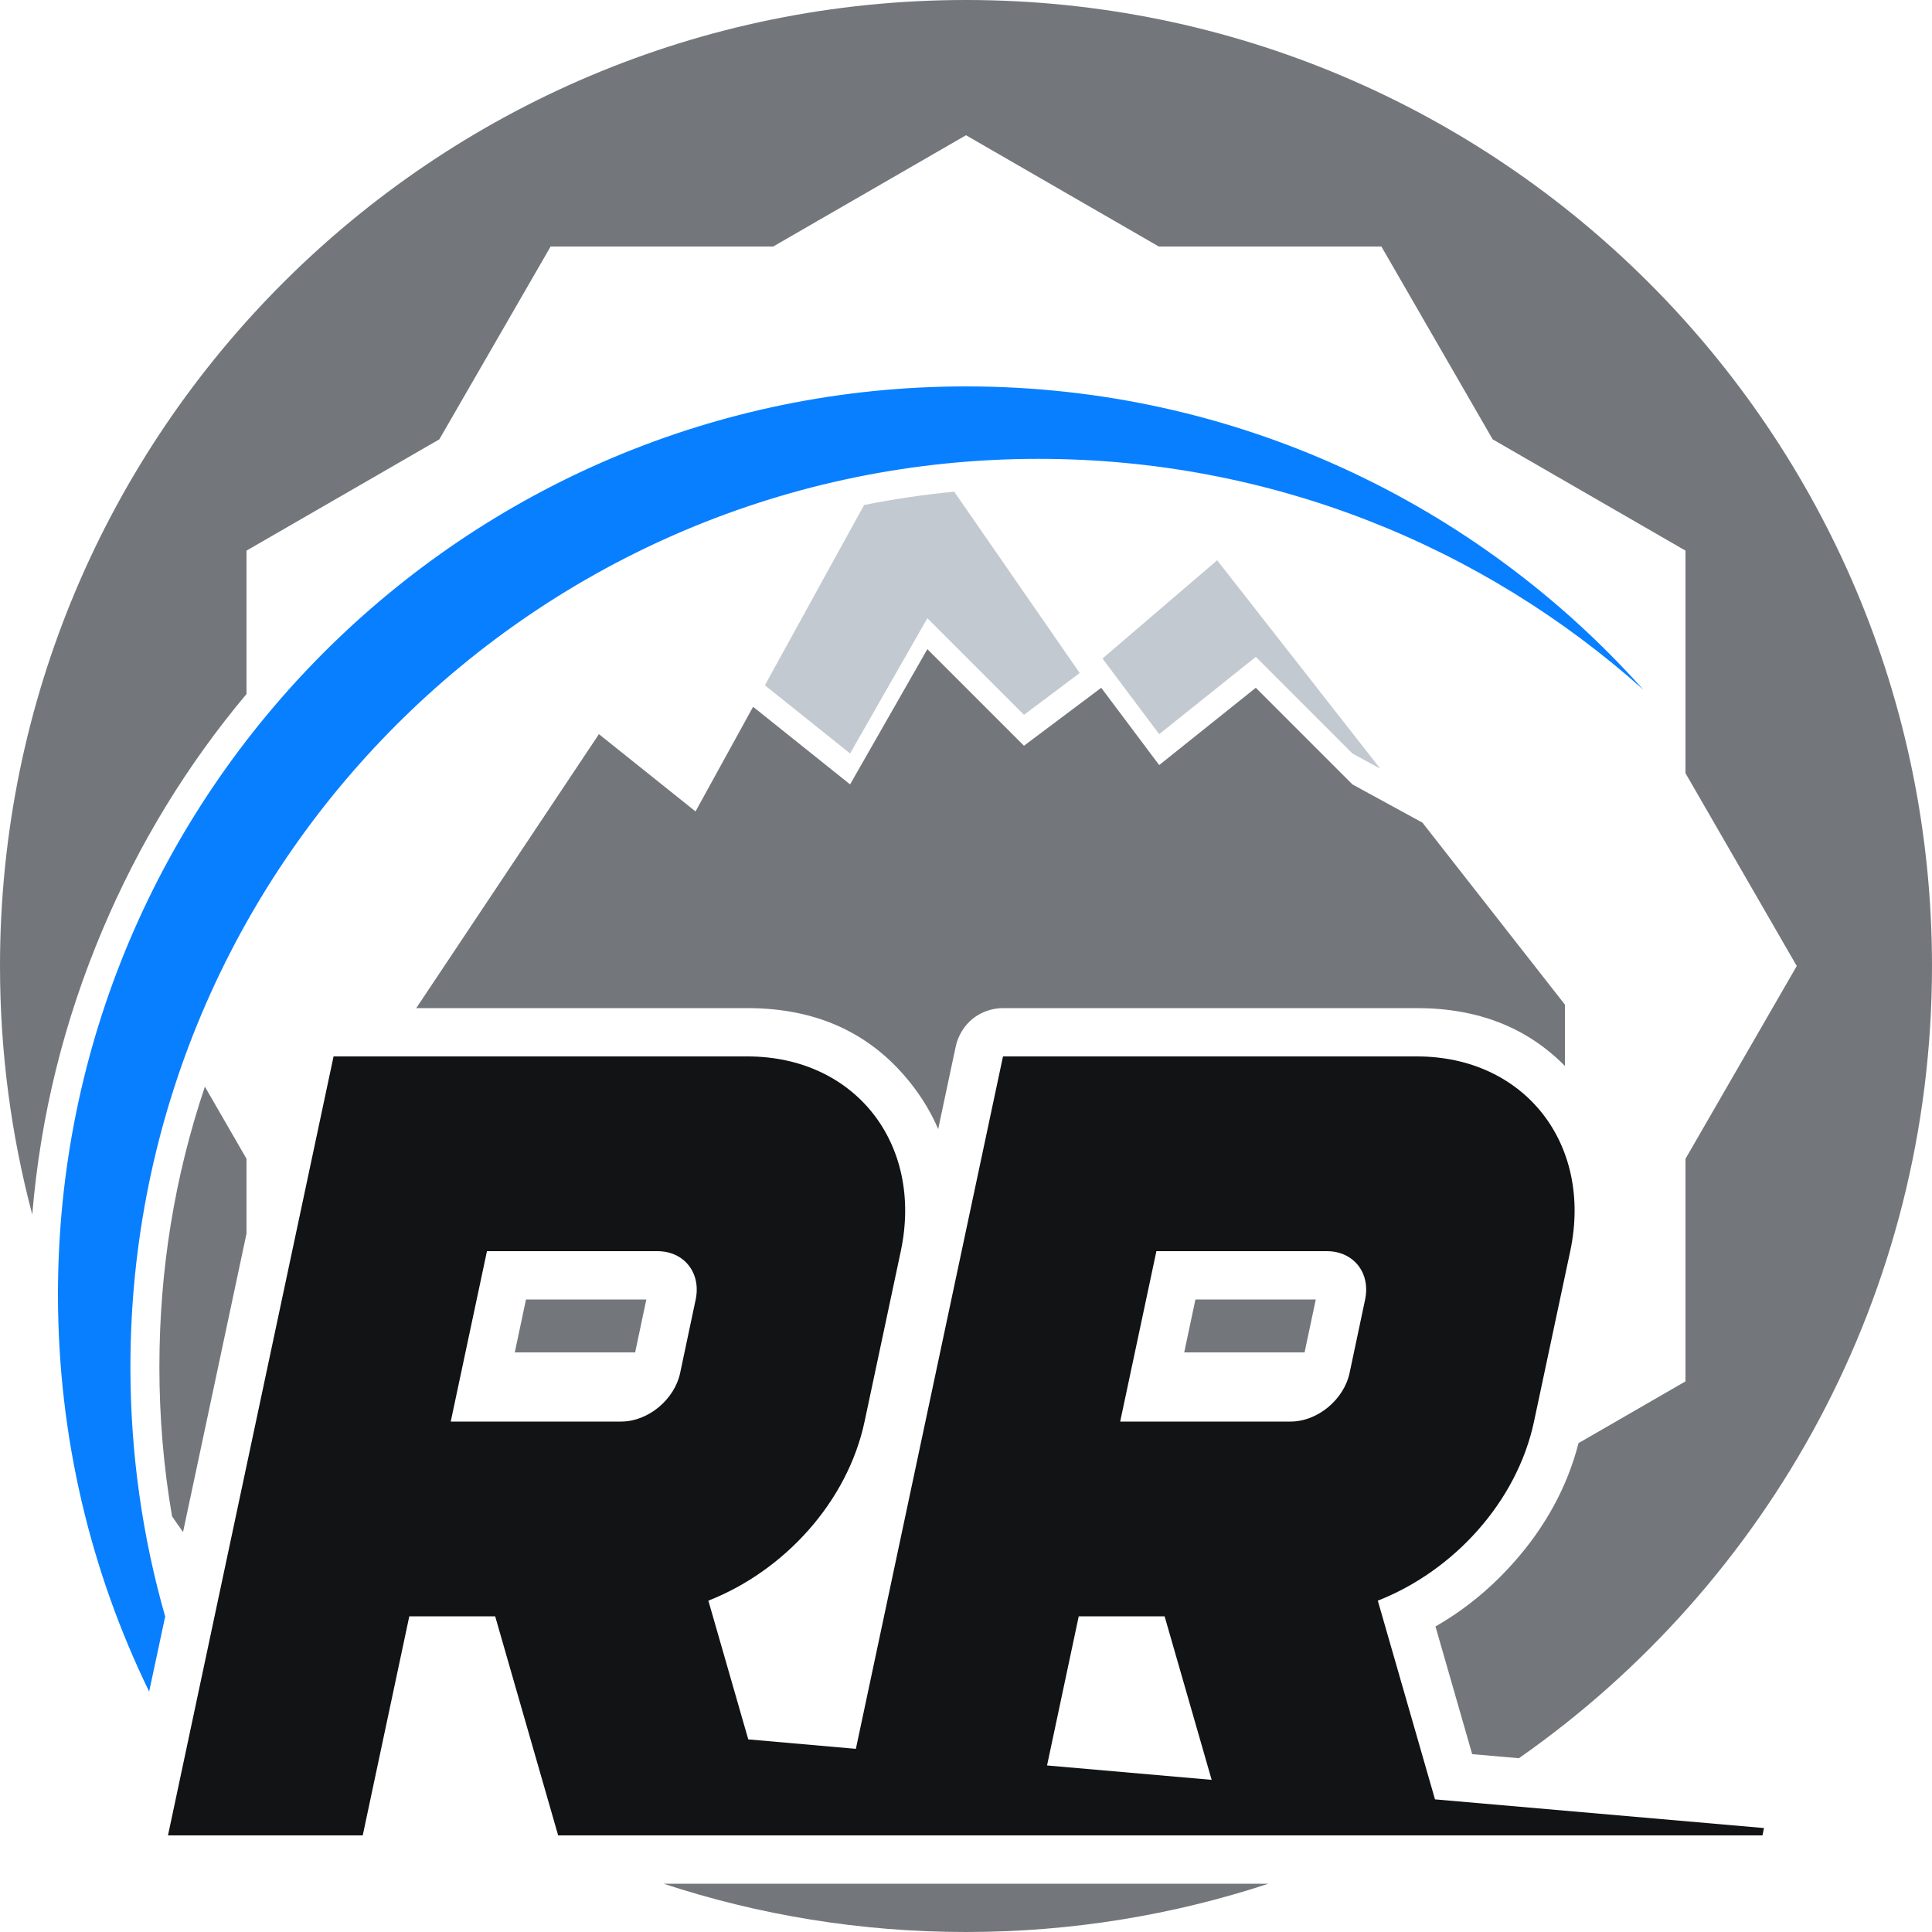
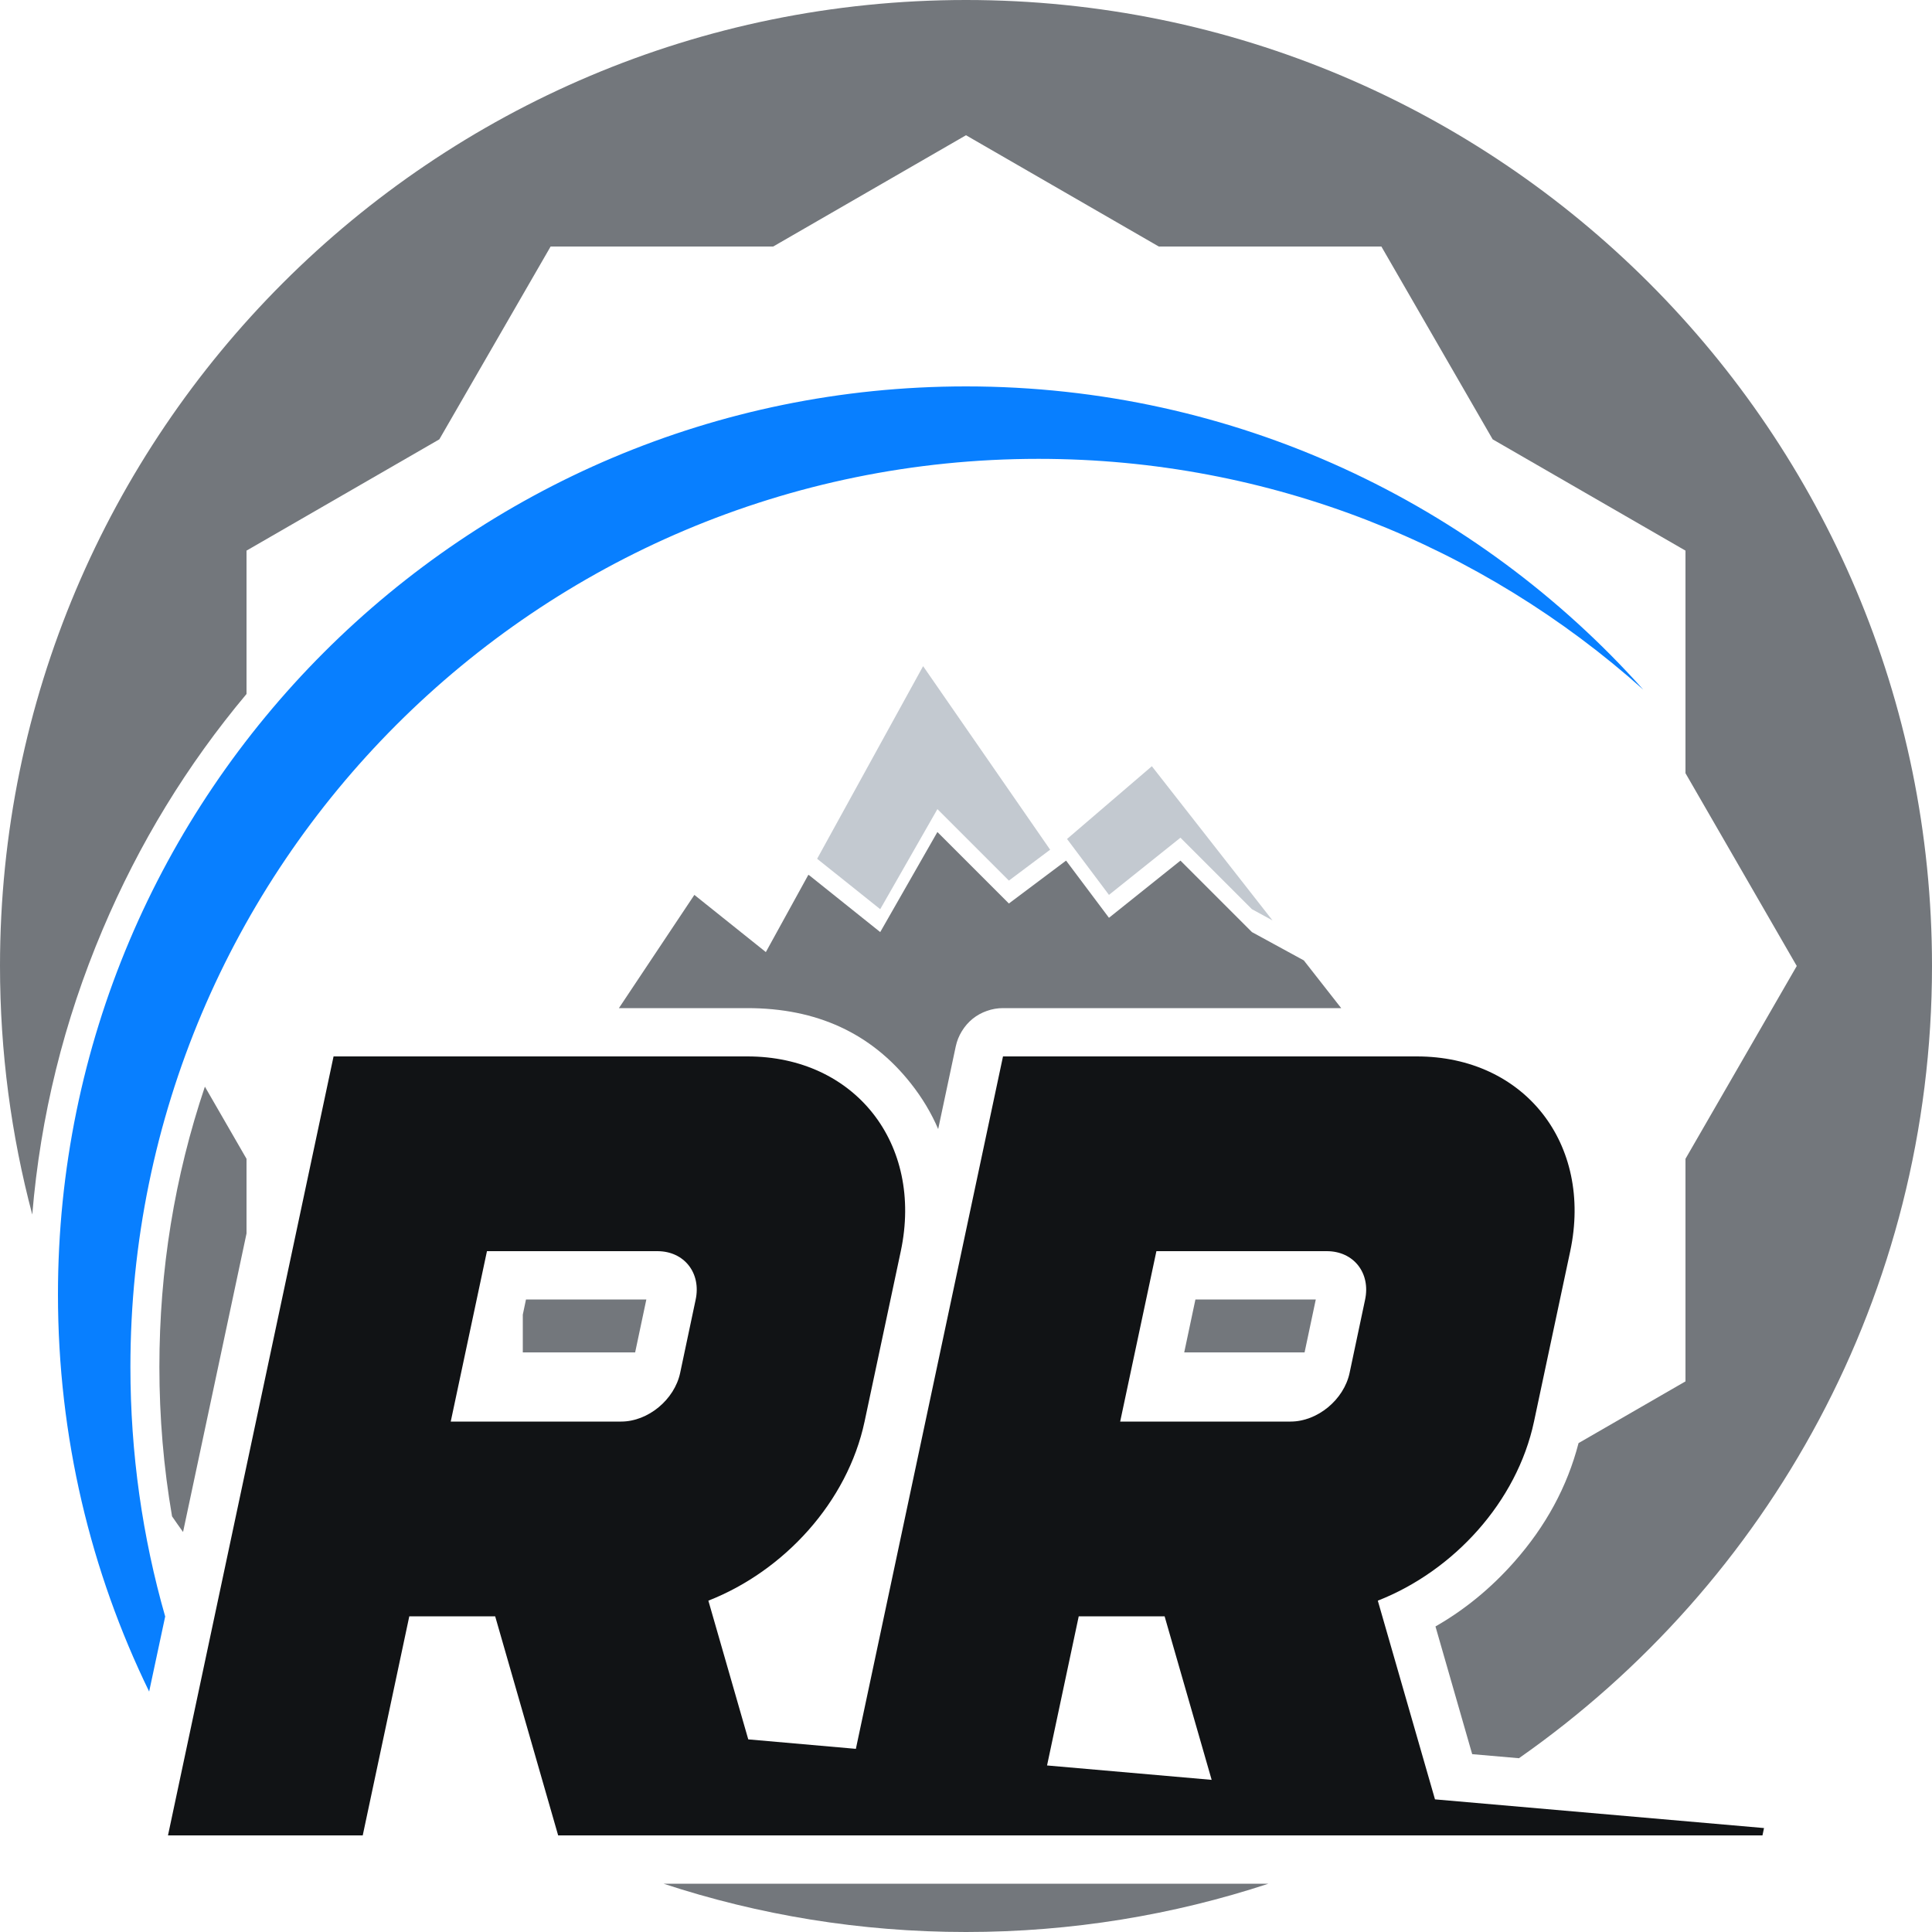
<svg xmlns="http://www.w3.org/2000/svg" viewBox="-100.00 -100.00 200.00 200.00">
  <path fill="#73777C" d="M100 0C100 33.94 83.09 63.93 57.24 82.01L52.4 81.59L48.6 68.37Q53.13 65.78 56.74 61.7Q61.67 56.13 63.41 49.39L74.48 43V19.96L86 0L74.48 -19.96V-43L54.52 -54.52L43 -74.48H19.96L0 -86L-19.96 -74.48H-43L-54.52 -54.52L-74.48 -43V-28.16Q-83.72 -17.14 -89.38 -3.76Q-95.39 10.45 -96.66 25.73C-98.84 17.52 -100 8.9 -100 0C-100 -55.23 -55.23 -100 0 -100C55.23 -100 100 -55.23 100 0ZM-78.79 12.49 -74.48 19.96V27.69L-81.05 58.59C-81.43 58.06 -81.82 57.52 -82.19 56.97Q-83.5 49.35 -83.5 41.5Q-83.5 26.47 -78.79 12.49ZM31.31 95C21.46 98.24 10.94 100 0 100C-10.94 100 -21.46 98.24 -31.31 95Z" />
-   <path fill="#73777C" d="M3.83 4.36Q2.97 4.36 2.16 4.65Q1.35 4.93 0.68 5.47Q0.02 6.01 -0.43 6.75Q-0.88 7.48 -1.06 8.32L-2.88 16.88Q-3.94 14.4 -5.7 12.17Q-11.85 4.36 -22.63 4.36H-56.91L-38 -24L-28 -16L-22.07 -26.78L-22 -26.8L-12 -18.8L-4 -32.8L6 -22.8L14 -28.8L20 -20.8L30 -28.8L40 -18.8L47.25 -14.84L62 4V10.35Q56.11 4.36 46.67 4.36ZM-45.55 34.52H-33.09L-34.25 40H-46.71ZM23.75 34.52H36.21L35.05 40H22.59Z" />
-   <path fill="#C3C9D0" d="M11.77 -30.33 6 -26 -4 -36 -12 -22 -20.82 -29.06 -10.55 -47.72Q-5.94 -48.65 -1.22 -49.1ZM42.88 -20.43 40 -22 30 -32 20 -24 14.13 -31.83 26 -42Z" />
+   <path fill="#73777C" d="M3.83 4.36Q2.97 4.36 2.16 4.65Q1.35 4.93 0.68 5.47Q0.02 6.01 -0.43 6.75Q-0.88 7.48 -1.06 8.32L-2.88 16.88Q-3.94 14.4 -5.7 12.17Q-11.85 4.36 -22.63 4.36H-35.93L-28.12 -7.36L-20.72 -1.44L-16.33 -9.42L-16.28 -9.43L-8.88 -3.51L-2.96 -13.87L4.44 -6.47L10.36 -10.91L14.8 -4.99L22.2 -10.91L29.6 -3.51L34.97 -0.58L38.84 4.36ZM23.75 34.52H36.21L35.05 40H22.59ZM-45.55 34.52H-33.09L-34.25 40H-45.88V36.09Z" />
+   <path fill="#C3C9D0" d="M8.71 -12.04 4.44 -8.84 -2.96 -16.24 -8.88 -5.88 -15.41 -11.1 -4.44 -31.04ZM31.73 -4.72 29.6 -5.88 22.2 -13.28 14.8 -7.36 10.46 -13.15 19.24 -20.68Z" />
  <path fill="#087FFF" d="M70.11 -28.61C53.49 -43.47 31.55 -52.5 7.5 -52.5C-44.41 -52.5 -86.5 -10.41 -86.5 41.5C-86.5 50.46 -85.25 59.13 -82.9 67.34L-84.56 75.11C-90.61 62.69 -94 48.74 -94 34C-94 -17.91 -51.91 -60 0 -60C27.87 -60 52.9 -47.87 70.11 -28.61Z" />
  <path fill="#111315" d="M3.83 9.36H46.67C57.8 9.36 64.91 18.39 62.55 29.52L58.8 47.16C57.03 55.48 50.48 62.62 42.63 65.7L48.55 86.27L82.61 89.24L82.45 90H-42.22L-48.74 67.32H-57.63L-62.45 90H-82.61L-65.47 9.36H-22.63C-11.5 9.36 -4.39 18.39 -6.75 29.52L-10.5 47.16C-12.27 55.48 -18.82 62.62 -26.67 65.7L-22.54 80.06L-11.4 81.04ZM-49.59 29.52 -53.34 47.16H-35.7C-32.92 47.16 -30.18 44.9 -29.59 42.12L-27.99 34.56C-27.39 31.78 -29.17 29.52 -31.95 29.52ZM19.71 29.52 15.96 47.16H33.6C36.38 47.16 39.12 44.9 39.71 42.12L41.31 34.56C41.91 31.78 40.13 29.52 37.35 29.52ZM8.39 82.76 25.43 84.25 20.56 67.32H11.67L8.39 82.76Z" />
</svg>
